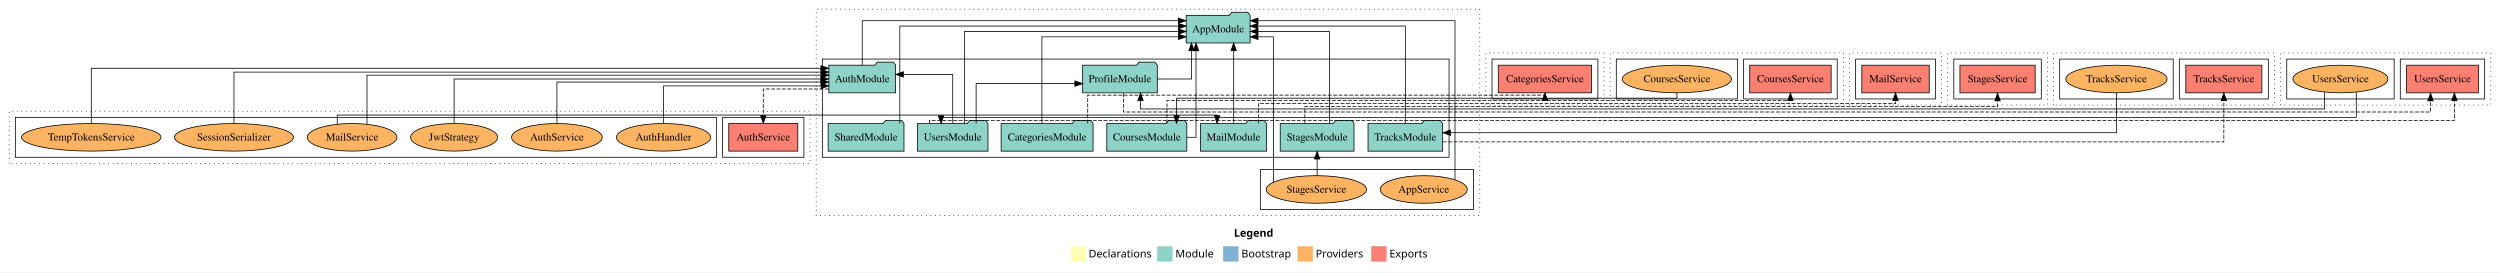
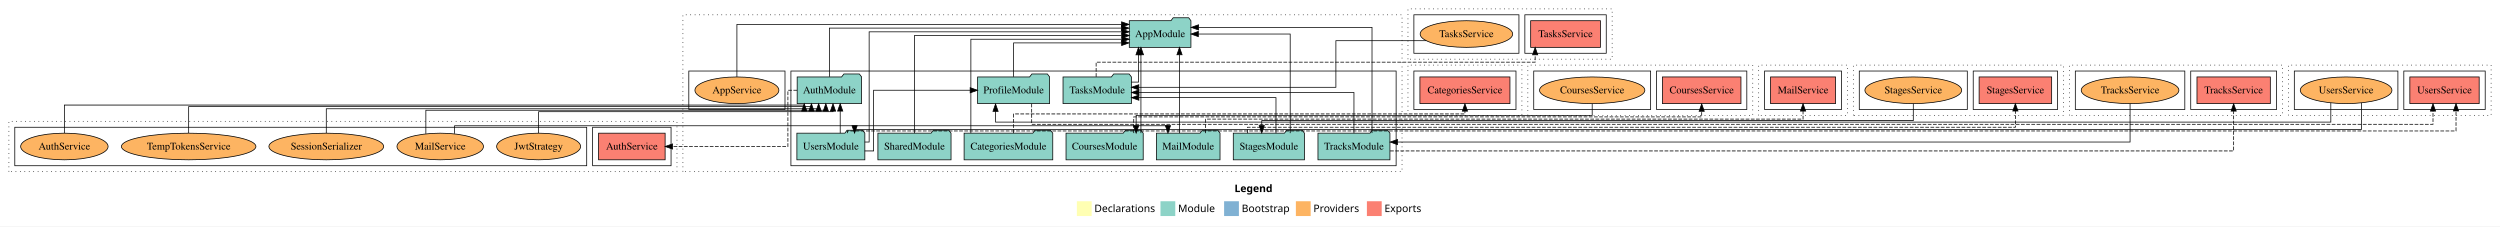
- <svg xmlns="http://www.w3.org/2000/svg" width="3259pt" height="355pt" viewBox="0.00 0.00 3259.00 355.00">
-   <g id="graph0" class="graph" transform="scale(1 1) rotate(0) translate(4 351)">
-     <polygon fill="#ffffff" stroke="transparent" points="-4,4 -4,-351 3255,-351 3255,4 -4,4" />
-     <text text-anchor="start" x="1604.509" y="-42.4" font-family="sans-serif" font-weight="bold" font-size="14.00" fill="#000000">Legend</text>
-     <polygon fill="#ffffb3" stroke="transparent" points="1391.5,-10 1391.5,-30 1411.5,-30 1411.5,-10 1391.5,-10" />
-     <text text-anchor="start" x="1415.129" y="-15.4" font-family="sans-serif" font-size="14.00" fill="#000000">  Declarations</text>
-     <polygon fill="#8dd3c7" stroke="transparent" points="1504.5,-10 1504.5,-30 1524.5,-30 1524.5,-10 1504.5,-10" />
-     <text text-anchor="start" x="1528.225" y="-15.4" font-family="sans-serif" font-size="14.00" fill="#000000">  Module</text>
-     <polygon fill="#80b1d3" stroke="transparent" points="1590.5,-10 1590.5,-30 1610.5,-30 1610.5,-10 1590.5,-10" />
-     <text text-anchor="start" x="1614.281" y="-15.4" font-family="sans-serif" font-size="14.00" fill="#000000">  Bootstrap</text>
-     <polygon fill="#fdb462" stroke="transparent" points="1687.5,-10 1687.5,-30 1707.5,-30 1707.5,-10 1687.5,-10" />
-     <text text-anchor="start" x="1711.173" y="-15.4" font-family="sans-serif" font-size="14.00" fill="#000000">  Providers</text>
-     <polygon fill="#fb8072" stroke="transparent" points="1783.5,-10 1783.5,-30 1803.5,-30 1803.5,-10 1783.5,-10" />
-     <text text-anchor="start" x="1807.226" y="-15.4" font-family="sans-serif" font-size="14.00" fill="#000000">  Exports</text>
+ <svg xmlns="http://www.w3.org/2000/svg" width="3379pt" height="306pt" viewBox="0.00 0.00 3379.00 306.00">
+   <g id="graph0" class="graph" transform="scale(1 1) rotate(0) translate(4 302)">
+     <polygon fill="#ffffff" stroke="transparent" points="-4,4 -4,-302 3375,-302 3375,4 -4,4" />
+     <text text-anchor="start" x="1664.509" y="-42.4" font-family="sans-serif" font-weight="bold" font-size="14.00" fill="#000000">Legend</text>
+     <polygon fill="#ffffb3" stroke="transparent" points="1451.5,-10 1451.5,-30 1471.5,-30 1471.5,-10 1451.5,-10" />
+     <text text-anchor="start" x="1475.129" y="-15.4" font-family="sans-serif" font-size="14.00" fill="#000000">  Declarations</text>
+     <polygon fill="#8dd3c7" stroke="transparent" points="1564.5,-10 1564.5,-30 1584.5,-30 1584.5,-10 1564.5,-10" />
+     <text text-anchor="start" x="1588.225" y="-15.4" font-family="sans-serif" font-size="14.00" fill="#000000">  Module</text>
+     <polygon fill="#80b1d3" stroke="transparent" points="1650.5,-10 1650.5,-30 1670.5,-30 1670.5,-10 1650.5,-10" />
+     <text text-anchor="start" x="1674.281" y="-15.4" font-family="sans-serif" font-size="14.00" fill="#000000">  Bootstrap</text>
+     <polygon fill="#fdb462" stroke="transparent" points="1747.5,-10 1747.5,-30 1767.5,-30 1767.5,-10 1747.5,-10" />
+     <text text-anchor="start" x="1771.173" y="-15.4" font-family="sans-serif" font-size="14.00" fill="#000000">  Providers</text>
+     <polygon fill="#fb8072" stroke="transparent" points="1843.5,-10 1843.5,-30 1863.5,-30 1863.5,-10 1843.5,-10" />
+     <text text-anchor="start" x="1867.226" y="-15.4" font-family="sans-serif" font-size="14.00" fill="#000000">  Exports</text>
    <g id="clust1" class="cluster">
-       <polygon fill="none" stroke="#000000" stroke-dasharray="1,5" points="1060,-70 1060,-339 1925,-339 1925,-70 1060,-70" />
+       <polygon fill="none" stroke="#000000" stroke-dasharray="1,5" points="919,-70 919,-282 1891,-282 1891,-70 919,-70" />
    </g>
    <g id="clust3" class="cluster">
-       <polygon fill="none" stroke="#000000" points="1068,-146 1068,-274 1885,-274 1885,-146 1068,-146" />
+       <polygon fill="none" stroke="#000000" points="1065,-78 1065,-206 1883,-206 1883,-78 1065,-78" />
    </g>
    <g id="clust6" class="cluster">
-       <polygon fill="none" stroke="#000000" points="1639,-78 1639,-130 1917,-130 1917,-78 1639,-78" />
+       <polygon fill="none" stroke="#000000" points="927,-154 927,-206 1057,-206 1057,-154 927,-154" />
    </g>
    <g id="clust7" class="cluster">
-       <polygon fill="none" stroke="#000000" stroke-dasharray="1,5" points="8,-138 8,-206 1052,-206 1052,-138 8,-138" />
+       <polygon fill="none" stroke="#000000" stroke-dasharray="1,5" points="8,-70 8,-138 911,-138 911,-70 8,-70" />
    </g>
    <g id="clust10" class="cluster">
-       <polygon fill="none" stroke="#000000" points="938,-146 938,-198 1044,-198 1044,-146 938,-146" />
+       <polygon fill="none" stroke="#000000" points="797,-78 797,-130 903,-130 903,-78 797,-78" />
    </g>
    <g id="clust12" class="cluster">
-       <polygon fill="none" stroke="#000000" points="16,-146 16,-198 930,-198 930,-146 16,-146" />
+       <polygon fill="none" stroke="#000000" points="16,-78 16,-130 789,-130 789,-78 16,-78" />
    </g>
    <g id="clust13" class="cluster">
-       <polygon fill="none" stroke="#000000" stroke-dasharray="1,5" points="1933,-214 1933,-282 2087,-282 2087,-214 1933,-214" />
+       <polygon fill="none" stroke="#000000" stroke-dasharray="1,5" points="1899,-146 1899,-214 2053,-214 2053,-146 1899,-146" />
    </g>
    <g id="clust16" class="cluster">
-       <polygon fill="none" stroke="#000000" points="1941,-222 1941,-274 2079,-274 2079,-222 1941,-222" />
+       <polygon fill="none" stroke="#000000" points="1907,-154 1907,-206 2045,-206 2045,-154 1907,-154" />
    </g>
    <g id="clust19" class="cluster">
-       <polygon fill="none" stroke="#000000" stroke-dasharray="1,5" points="2095,-214 2095,-282 2399,-282 2399,-214 2095,-214" />
+       <polygon fill="none" stroke="#000000" stroke-dasharray="1,5" points="2061,-146 2061,-214 2365,-214 2365,-146 2061,-146" />
    </g>
    <g id="clust22" class="cluster">
-       <polygon fill="none" stroke="#000000" points="2269,-222 2269,-274 2391,-274 2391,-222 2269,-222" />
+       <polygon fill="none" stroke="#000000" points="2235,-154 2235,-206 2357,-206 2357,-154 2235,-154" />
    </g>
    <g id="clust24" class="cluster">
-       <polygon fill="none" stroke="#000000" points="2103,-222 2103,-274 2261,-274 2261,-222 2103,-222" />
+       <polygon fill="none" stroke="#000000" points="2069,-154 2069,-206 2227,-206 2227,-154 2069,-154" />
    </g>
    <g id="clust31" class="cluster">
-       <polygon fill="none" stroke="#000000" stroke-dasharray="1,5" points="2407,-214 2407,-282 2527,-282 2527,-214 2407,-214" />
+       <polygon fill="none" stroke="#000000" stroke-dasharray="1,5" points="2373,-146 2373,-214 2493,-214 2493,-146 2373,-146" />
    </g>
    <g id="clust34" class="cluster">
-       <polygon fill="none" stroke="#000000" points="2415,-222 2415,-274 2519,-274 2519,-222 2415,-222" />
+       <polygon fill="none" stroke="#000000" points="2381,-154 2381,-206 2485,-206 2485,-154 2381,-154" />
    </g>
    <g id="clust37" class="cluster">
-       <polygon fill="none" stroke="#000000" stroke-dasharray="1,5" points="2969,-214 2969,-282 3243,-282 3243,-214 2969,-214" />
+       <polygon fill="none" stroke="#000000" stroke-dasharray="1,5" points="3089,-146 3089,-214 3363,-214 3363,-146 3089,-146" />
    </g>
    <g id="clust40" class="cluster">
-       <polygon fill="none" stroke="#000000" points="3125,-222 3125,-274 3235,-274 3235,-222 3125,-222" />
+       <polygon fill="none" stroke="#000000" points="3245,-154 3245,-206 3355,-206 3355,-154 3245,-154" />
    </g>
    <g id="clust42" class="cluster">
-       <polygon fill="none" stroke="#000000" points="2977,-222 2977,-274 3117,-274 3117,-222 2977,-222" />
+       <polygon fill="none" stroke="#000000" points="3097,-154 3097,-206 3237,-206 3237,-154 3097,-154" />
    </g>
    <g id="clust49" class="cluster">
-       <polygon fill="none" stroke="#000000" stroke-dasharray="1,5" points="2535,-214 2535,-282 2665,-282 2665,-214 2535,-214" />
+       <polygon fill="none" stroke="#000000" stroke-dasharray="1,5" points="2501,-146 2501,-214 2785,-214 2785,-146 2501,-146" />
    </g>
    <g id="clust52" class="cluster">
-       <polygon fill="none" stroke="#000000" points="2543,-222 2543,-274 2657,-274 2657,-222 2543,-222" />
+       <polygon fill="none" stroke="#000000" points="2663,-154 2663,-206 2777,-206 2777,-154 2663,-154" />
+     </g>
+     <g id="clust54" class="cluster">
+       <polygon fill="none" stroke="#000000" points="2509,-154 2509,-206 2655,-206 2655,-154 2509,-154" />
    </g>
    <g id="clust55" class="cluster">
-       <polygon fill="none" stroke="#000000" stroke-dasharray="1,5" points="2673,-214 2673,-282 2961,-282 2961,-214 2673,-214" />
+       <polygon fill="none" stroke="#000000" stroke-dasharray="1,5" points="1899,-222 1899,-290 2175,-290 2175,-222 1899,-222" />
    </g>
    <g id="clust58" class="cluster">
-       <polygon fill="none" stroke="#000000" points="2837,-222 2837,-274 2953,-274 2953,-222 2837,-222" />
+       <polygon fill="none" stroke="#000000" points="2057,-230 2057,-282 2167,-282 2167,-230 2057,-230" />
    </g>
    <g id="clust60" class="cluster">
-       <polygon fill="none" stroke="#000000" points="2681,-222 2681,-274 2829,-274 2829,-222 2681,-222" />
+       <polygon fill="none" stroke="#000000" points="1907,-230 1907,-282 2049,-282 2049,-230 1907,-230" />
+     </g>
+     <g id="clust61" class="cluster">
+       <polygon fill="none" stroke="#000000" stroke-dasharray="1,5" points="2793,-146 2793,-214 3081,-214 3081,-146 2793,-146" />
+     </g>
+     <g id="clust64" class="cluster">
+       <polygon fill="none" stroke="#000000" points="2957,-154 2957,-206 3073,-206 3073,-154 2957,-154" />
+     </g>
+     <g id="clust66" class="cluster">
+       <polygon fill="none" stroke="#000000" points="2801,-154 2801,-206 2949,-206 2949,-154 2801,-154" />
    </g>
    <g id="node1" class="node">
-       <polygon fill="#8dd3c7" stroke="#000000" points="1163.548,-266 1160.548,-270 1139.548,-270 1136.548,-266 1076.452,-266 1076.452,-230 1163.548,-230 1163.548,-266" />
-       <text text-anchor="middle" x="1120" y="-243.8" font-family="Times,serif" font-size="14.00" fill="#000000">AuthModule</text>
+       <polygon fill="#8dd3c7" stroke="#000000" points="1160.548,-198 1157.548,-202 1136.548,-202 1133.548,-198 1073.452,-198 1073.452,-162 1160.548,-162 1160.548,-198" />
+       <text text-anchor="middle" x="1117" y="-175.8" font-family="Times,serif" font-size="14.00" fill="#000000">AuthModule</text>
+     </g>
+     <g id="node11" class="node">
+       <polygon fill="#8dd3c7" stroke="#000000" points="1605.657,-274 1602.657,-278 1581.657,-278 1578.657,-274 1522.343,-274 1522.343,-238 1605.657,-238 1605.657,-274" />
+       <text text-anchor="middle" x="1564" y="-251.8" font-family="Times,serif" font-size="14.00" fill="#000000">AppModule</text>
+     </g>
+     <g id="edge1" class="edge">
+       <path fill="none" stroke="#000000" d="M1117,-198.227C1117,-222.932 1117,-264 1117,-264 1117,-264 1511.947,-264 1511.947,-264" />
+       <polygon fill="#000000" stroke="#000000" points="1511.947,-267.5 1521.947,-264 1511.947,-260.5 1511.947,-267.5" />
+     </g>
+     <g id="node13" class="node">
+       <polygon fill="#fb8072" stroke="#000000" points="894.976,-122 805.024,-122 805.024,-86 894.976,-86 894.976,-122" />
+       <text text-anchor="middle" x="850" y="-99.8" font-family="Times,serif" font-size="14.00" fill="#000000">AuthService </text>
+     </g>
+     <g id="edge13" class="edge">
+       <path fill="none" stroke="#000000" stroke-dasharray="5,2" d="M1073.369,-180C1066.129,-180 1060.923,-180 1060.923,-180 1060.923,-180 1060.923,-104 1060.923,-104 1060.923,-104 904.99,-104 904.99,-104" />
+       <polygon fill="#000000" stroke="#000000" points="904.99,-100.5 894.99,-104 904.99,-107.5 904.99,-100.5" />
+     </g>
+     <g id="node2" class="node">
+       <polygon fill="#8dd3c7" stroke="#000000" points="1418.917,-122 1415.917,-126 1394.917,-126 1391.917,-122 1299.083,-122 1299.083,-86 1418.917,-86 1418.917,-122" />
+       <text text-anchor="middle" x="1359" y="-99.8" font-family="Times,serif" font-size="14.00" fill="#000000">CategoriesModule</text>
+     </g>
+     <g id="edge2" class="edge">
+       <path fill="none" stroke="#000000" d="M1308.234,-122.071C1308.234,-160.941 1308.234,-249 1308.234,-249 1308.234,-249 1512.338,-249 1512.338,-249" />
+       <polygon fill="#000000" stroke="#000000" points="1512.338,-252.5 1522.338,-249 1512.337,-245.5 1512.338,-252.5" />
+     </g>
+     <g id="node19" class="node">
+       <polygon fill="#fb8072" stroke="#000000" points="2036.845,-198 1915.155,-198 1915.155,-162 2036.845,-162 2036.845,-198" />
+       <text text-anchor="middle" x="1976" y="-175.8" font-family="Times,serif" font-size="14.00" fill="#000000">CategoriesService </text>
+     </g>
+     <g id="edge19" class="edge">
+       <path fill="none" stroke="#000000" stroke-dasharray="5,2" d="M1366,-122.15C1366,-134.271 1366,-148 1366,-148 1366,-148 1976,-148 1976,-148 1976,-148 1976,-151.757 1976,-151.757" />
+       <polygon fill="#000000" stroke="#000000" points="1972.5,-151.757 1976,-161.757 1979.5,-151.757 1972.5,-151.757" />
+     </g>
+     <g id="node3" class="node">
+       <polygon fill="#8dd3c7" stroke="#000000" points="1541.151,-122 1538.151,-126 1517.151,-126 1514.151,-122 1436.849,-122 1436.849,-86 1541.151,-86 1541.151,-122" />
+       <text text-anchor="middle" x="1489" y="-99.8" font-family="Times,serif" font-size="14.00" fill="#000000">CoursesModule</text>
+     </g>
+     <g id="edge3" class="edge">
+       <path fill="none" stroke="#000000" d="M1538.081,-122.033C1538.081,-122.033 1538.081,-227.99 1538.081,-227.99" />
+       <polygon fill="#000000" stroke="#000000" points="1534.581,-227.99 1538.081,-237.99 1541.581,-227.99 1534.581,-227.99" />
+     </g>
+     <g id="node20" class="node">
+       <polygon fill="#fb8072" stroke="#000000" points="2349.079,-198 2242.921,-198 2242.921,-162 2349.079,-162 2349.079,-198" />
+       <text text-anchor="middle" x="2296" y="-175.8" font-family="Times,serif" font-size="14.00" fill="#000000">CoursesService </text>
+     </g>
+     <g id="edge20" class="edge">
+       <path fill="none" stroke="#000000" stroke-dasharray="5,2" d="M1528.348,-122.127C1528.348,-132.711 1528.348,-144 1528.348,-144 1528.348,-144 2296,-144 2296,-144 2296,-144 2296,-151.578 2296,-151.578" />
+       <polygon fill="#000000" stroke="#000000" points="2292.5,-151.578 2296,-161.578 2299.5,-151.578 2292.5,-151.578" />
+     </g>
+     <g id="node4" class="node">
+       <polygon fill="#8dd3c7" stroke="#000000" points="1644.99,-122 1641.99,-126 1620.99,-126 1617.99,-122 1559.01,-122 1559.01,-86 1644.99,-86 1644.99,-122" />
+       <text text-anchor="middle" x="1602" y="-99.8" font-family="Times,serif" font-size="14.00" fill="#000000">MailModule</text>
+     </g>
+     <g id="edge4" class="edge">
+       <path fill="none" stroke="#000000" d="M1590.22,-122.033C1590.22,-122.033 1590.22,-227.99 1590.22,-227.99" />
+       <polygon fill="#000000" stroke="#000000" points="1586.72,-227.99 1590.22,-237.99 1593.72,-227.99 1586.72,-227.99" />
+     </g>
+     <g id="node22" class="node">
+       <polygon fill="#fb8072" stroke="#000000" points="2476.918,-198 2389.082,-198 2389.082,-162 2476.918,-162 2476.918,-198" />
+       <text text-anchor="middle" x="2433" y="-175.8" font-family="Times,serif" font-size="14.00" fill="#000000">MailService </text>
+     </g>
+     <g id="edge22" class="edge">
+       <path fill="none" stroke="#000000" stroke-dasharray="5,2" d="M1625.412,-122.066C1625.412,-131.459 1625.412,-141 1625.412,-141 1625.412,-141 2433,-141 2433,-141 2433,-141 2433,-151.87 2433,-151.87" />
+       <polygon fill="#000000" stroke="#000000" points="2429.5,-151.87 2433,-161.87 2436.5,-151.87 2429.5,-151.87" />
+     </g>
+     <g id="node5" class="node">
+       <polygon fill="#8dd3c7" stroke="#000000" points="1414.65,-198 1411.65,-202 1390.65,-202 1387.65,-198 1317.35,-198 1317.35,-162 1414.65,-162 1414.65,-198" />
+       <text text-anchor="middle" x="1366" y="-175.8" font-family="Times,serif" font-size="14.00" fill="#000000">ProfileModule</text>
+     </g>
+     <g id="edge5" class="edge">
+       <path fill="none" stroke="#000000" d="M1366,-198.169C1366,-217.09 1366,-244 1366,-244 1366,-244 1512.009,-244 1512.009,-244" />
+       <polygon fill="#000000" stroke="#000000" points="1512.009,-247.5 1522.009,-244 1512.009,-240.5 1512.009,-247.5" />
+     </g>
+     <g id="node23" class="node">
+       <polygon fill="#fb8072" stroke="#000000" points="3346.849,-198 3253.151,-198 3253.151,-162 3346.849,-162 3346.849,-198" />
+       <text text-anchor="middle" x="3300" y="-175.8" font-family="Times,serif" font-size="14.00" fill="#000000">UsersService </text>
+     </g>
+     <g id="edge25" class="edge">
+       <path fill="none" stroke="#000000" stroke-dasharray="5,2" d="M1390.412,-161.82C1390.412,-148.962 1390.412,-134 1390.412,-134 1390.412,-134 3284.442,-134 3284.442,-134 3284.442,-134 3284.442,-151.82 3284.442,-151.82" />
+       <polygon fill="#000000" stroke="#000000" points="3280.942,-151.82 3284.442,-161.82 3287.942,-151.82 3280.942,-151.82" />
+     </g>
+     <g id="node6" class="node">
+       <polygon fill="#8dd3c7" stroke="#000000" points="1281.423,-122 1278.423,-126 1257.423,-126 1254.423,-122 1182.577,-122 1182.577,-86 1281.423,-86 1281.423,-122" />
+       <text text-anchor="middle" x="1232" y="-99.8" font-family="Times,serif" font-size="14.00" fill="#000000">SharedModule</text>
+     </g>
+     <g id="edge6" class="edge">
+       <path fill="none" stroke="#000000" d="M1232,-122.094C1232,-161.989 1232,-254 1232,-254 1232,-254 1512.288,-254 1512.288,-254" />
+       <polygon fill="#000000" stroke="#000000" points="1512.288,-257.5 1522.288,-254 1512.288,-250.5 1512.288,-257.5" />
+     </g>
+     <g id="node7" class="node">
+       <polygon fill="#8dd3c7" stroke="#000000" points="1759.097,-122 1756.097,-126 1735.097,-126 1732.097,-122 1662.903,-122 1662.903,-86 1759.097,-86 1759.097,-122" />
+       <text text-anchor="middle" x="1711" y="-99.8" font-family="Times,serif" font-size="14.00" fill="#000000">StagesModule</text>
+     </g>
+     <g id="node8" class="node">
+       <polygon fill="#8dd3c7" stroke="#000000" points="1525.206,-198 1522.206,-202 1501.206,-202 1498.206,-198 1432.794,-198 1432.794,-162 1525.206,-162 1525.206,-198" />
+       <text text-anchor="middle" x="1479" y="-175.8" font-family="Times,serif" font-size="14.00" fill="#000000">TasksModule</text>
+     </g>
+     <g id="edge29" class="edge">
+       <path fill="none" stroke="#000000" d="M1720.61,-122.035C1720.61,-141.576 1720.61,-170 1720.61,-170 1720.61,-170 1535.299,-170 1535.299,-170" />
+       <polygon fill="#000000" stroke="#000000" points="1535.299,-166.5 1525.299,-170 1535.299,-173.5 1535.299,-166.5" />
+     </g>
+     <g id="edge7" class="edge">
+       <path fill="none" stroke="#000000" d="M1739.829,-122.033C1739.829,-162.297 1739.829,-256 1739.829,-256 1739.829,-256 1615.669,-256 1615.669,-256" />
+       <polygon fill="#000000" stroke="#000000" points="1615.669,-252.5 1605.669,-256 1615.669,-259.5 1615.669,-252.5" />
+     </g>
+     <g id="node25" class="node">
+       <polygon fill="#fb8072" stroke="#000000" points="2769.025,-198 2670.975,-198 2670.975,-162 2769.025,-162 2769.025,-198" />
+       <text text-anchor="middle" x="2720" y="-175.8" font-family="Times,serif" font-size="14.00" fill="#000000">StagesService </text>
+     </g>
+     <g id="edge27" class="edge">
+       <path fill="none" stroke="#000000" stroke-dasharray="5,2" d="M1682.171,-122.058C1682.171,-126.495 1682.171,-130 1682.171,-130 1682.171,-130 2720,-130 2720,-130 2720,-130 2720,-151.949 2720,-151.949" />
+       <polygon fill="#000000" stroke="#000000" points="2716.5,-151.949 2720,-161.949 2723.5,-151.949 2716.5,-151.949" />
+     </g>
+     <g id="edge8" class="edge">
+       <path fill="none" stroke="#000000" d="M1525.111,-191C1530.897,-191 1534.836,-191 1534.836,-191 1534.836,-191 1534.836,-227.894 1534.836,-227.894" />
+       <polygon fill="#000000" stroke="#000000" points="1531.337,-227.894 1534.836,-237.894 1538.337,-227.894 1531.337,-227.894" />
+     </g>
+     <g id="node27" class="node">
+       <polygon fill="#fb8072" stroke="#000000" points="2159.134,-274 2064.866,-274 2064.866,-238 2159.134,-238 2159.134,-274" />
+       <text text-anchor="middle" x="2112" y="-251.8" font-family="Times,serif" font-size="14.00" fill="#000000">TasksService </text>
+     </g>
+     <g id="edge31" class="edge">
+       <path fill="none" stroke="#000000" stroke-dasharray="5,2" d="M1477.534,-198.11C1477.534,-207.897 1477.534,-218 1477.534,-218 1477.534,-218 2070.916,-218 2070.916,-218 2070.916,-218 2070.916,-227.89 2070.916,-227.89" />
+       <polygon fill="#000000" stroke="#000000" points="2067.416,-227.89 2070.916,-237.89 2074.416,-227.89 2067.416,-227.89" />
+     </g>
+     <g id="node9" class="node">
+       <polygon fill="#8dd3c7" stroke="#000000" points="1874.638,-122 1871.638,-126 1850.638,-126 1847.638,-122 1777.362,-122 1777.362,-86 1874.638,-86 1874.638,-122" />
+       <text text-anchor="middle" x="1826" y="-99.8" font-family="Times,serif" font-size="14.00" fill="#000000">TracksModule</text>
+     </g>
+     <g id="edge30" class="edge">
+       <path fill="none" stroke="#000000" d="M1826,-122.045C1826,-143.662 1826,-177 1826,-177 1826,-177 1535.438,-177 1535.438,-177" />
+       <polygon fill="#000000" stroke="#000000" points="1535.438,-173.5 1525.438,-177 1535.438,-180.5 1535.438,-173.5" />
+     </g>
+     <g id="edge9" class="edge">
+       <path fill="none" stroke="#000000" d="M1850.409,-122.156C1850.409,-164.261 1850.409,-265 1850.409,-265 1850.409,-265 1615.953,-265 1615.953,-265" />
+       <polygon fill="#000000" stroke="#000000" points="1615.953,-261.5 1605.953,-265 1615.953,-268.5 1615.953,-261.5" />
+     </g>
+     <g id="node29" class="node">
+       <polygon fill="#fb8072" stroke="#000000" points="3064.566,-198 2965.434,-198 2965.434,-162 3064.566,-162 3064.566,-198" />
+       <text text-anchor="middle" x="3015" y="-175.8" font-family="Times,serif" font-size="14.00" fill="#000000">TracksService </text>
+     </g>
+     <g id="edge33" class="edge">
+       <path fill="none" stroke="#000000" stroke-dasharray="5,2" d="M1874.827,-98C2098.566,-98 3015,-98 3015,-98 3015,-98 3015,-151.802 3015,-151.802" />
+       <polygon fill="#000000" stroke="#000000" points="3011.5,-151.802 3015,-161.802 3018.5,-151.802 3011.5,-151.802" />
    </g>
    <g id="node10" class="node">
-       <polygon fill="#8dd3c7" stroke="#000000" points="1625.657,-331 1622.657,-335 1601.657,-335 1598.657,-331 1542.343,-331 1542.343,-295 1625.657,-295 1625.657,-331" />
-       <text text-anchor="middle" x="1584" y="-308.8" font-family="Times,serif" font-size="14.00" fill="#000000">AppModule</text>
-     </g>
-     <g id="edge1" class="edge">
-       <path fill="none" stroke="#000000" d="M1120,-266.011C1120,-288.485 1120,-324 1120,-324 1120,-324 1532.005,-324 1532.005,-324" />
-       <polygon fill="#000000" stroke="#000000" points="1532.005,-327.5 1542.005,-324 1532.005,-320.5 1532.005,-327.5" />
-     </g>
-     <g id="node13" class="node">
-       <polygon fill="#fb8072" stroke="#000000" points="1035.976,-190 946.024,-190 946.024,-154 1035.976,-154 1035.976,-190" />
-       <text text-anchor="middle" x="991" y="-167.8" font-family="Times,serif" font-size="14.00" fill="#000000">AuthService </text>
-     </g>
-     <g id="edge13" class="edge">
-       <path fill="none" stroke="#000000" stroke-dasharray="5,2" d="M1076.326,-235C1038.903,-235 991,-235 991,-235 991,-235 991,-200.222 991,-200.222" />
-       <polygon fill="#000000" stroke="#000000" points="994.5,-200.222 991,-190.222 987.5,-200.222 994.5,-200.222" />
-     </g>
-     <g id="node2" class="node">
-       <polygon fill="#8dd3c7" stroke="#000000" points="1420.917,-190 1417.917,-194 1396.917,-194 1393.917,-190 1301.083,-190 1301.083,-154 1420.917,-154 1420.917,-190" />
-       <text text-anchor="middle" x="1361" y="-167.8" font-family="Times,serif" font-size="14.00" fill="#000000">CategoriesModule</text>
-     </g>
-     <g id="edge2" class="edge">
-       <path fill="none" stroke="#000000" d="M1354.234,-190.215C1354.234,-226.21 1354.234,-303 1354.234,-303 1354.234,-303 1532.124,-303 1532.124,-303" />
-       <polygon fill="#000000" stroke="#000000" points="1532.124,-306.5 1542.124,-303 1532.124,-299.5 1532.124,-306.5" />
-     </g>
-     <g id="node20" class="node">
-       <polygon fill="#fb8072" stroke="#000000" points="2070.845,-266 1949.155,-266 1949.155,-230 2070.845,-230 2070.845,-266" />
-       <text text-anchor="middle" x="2010" y="-243.8" font-family="Times,serif" font-size="14.00" fill="#000000">CategoriesService </text>
-     </g>
-     <g id="edge20" class="edge">
-       <path fill="none" stroke="#000000" stroke-dasharray="5,2" d="M1413.942,-190.009C1413.942,-206.049 1413.942,-227 1413.942,-227 1413.942,-227 2010,-227 2010,-227 2010,-227 2010,-227.292 2010,-227.292" />
-       <polygon fill="#000000" stroke="#000000" points="2006.5,-219.92 2010,-229.92 2013.5,-219.92 2006.5,-219.92" />
-     </g>
-     <g id="node3" class="node">
-       <polygon fill="#8dd3c7" stroke="#000000" points="1543.151,-190 1540.151,-194 1519.151,-194 1516.151,-190 1438.849,-190 1438.849,-154 1543.151,-154 1543.151,-190" />
-       <text text-anchor="middle" x="1491" y="-167.8" font-family="Times,serif" font-size="14.00" fill="#000000">CoursesModule</text>
-     </g>
-     <g id="edge3" class="edge">
-       <path fill="none" stroke="#000000" d="M1543.353,-172C1550.318,-172 1555.112,-172 1555.112,-172 1555.112,-172 1555.112,-284.855 1555.112,-284.855" />
-       <polygon fill="#000000" stroke="#000000" points="1551.612,-284.855 1555.112,-294.855 1558.612,-284.855 1551.612,-284.855" />
+       <polygon fill="#8dd3c7" stroke="#000000" points="1164.922,-122 1161.922,-126 1140.922,-126 1137.922,-122 1073.078,-122 1073.078,-86 1164.922,-86 1164.922,-122" />
+       <text text-anchor="middle" x="1119" y="-99.8" font-family="Times,serif" font-size="14.00" fill="#000000">UsersModule</text>
+     </g>
+     <g id="edge12" class="edge">
+       <path fill="none" stroke="#000000" d="M1131.612,-122.011C1131.612,-122.011 1131.612,-151.855 1131.612,-151.855" />
+       <polygon fill="#000000" stroke="#000000" points="1128.112,-151.855 1131.612,-161.855 1135.112,-151.855 1128.112,-151.855" />
+     </g>
+     <g id="edge24" class="edge">
+       <path fill="none" stroke="#000000" d="M1164.794,-98C1171.805,-98 1176.763,-98 1176.763,-98 1176.763,-98 1176.763,-180 1176.763,-180 1176.763,-180 1307.267,-180 1307.267,-180" />
+       <polygon fill="#000000" stroke="#000000" points="1307.267,-183.5 1317.267,-180 1307.267,-176.5 1307.267,-183.5" />
+     </g>
+     <g id="edge10" class="edge">
+       <path fill="none" stroke="#000000" d="M1164.802,-110C1168.435,-110 1170.737,-110 1170.737,-110 1170.737,-110 1170.737,-259 1170.737,-259 1170.737,-259 1512.286,-259 1512.286,-259" />
+       <polygon fill="#000000" stroke="#000000" points="1512.286,-262.5 1522.286,-259 1512.286,-255.5 1512.286,-262.5" />
+     </g>
+     <g id="edge35" class="edge">
+       <path fill="none" stroke="#000000" stroke-dasharray="5,2" d="M1141.333,-122.08C1141.333,-123.846 1141.333,-125 1141.333,-125 1141.333,-125 3315.558,-125 3315.558,-125 3315.558,-125 3315.558,-151.991 3315.558,-151.991" />
+       <polygon fill="#000000" stroke="#000000" points="3312.058,-151.991 3315.558,-161.991 3319.058,-151.991 3312.058,-151.991" />
+     </g>
+     <g id="node12" class="node">
+       <ellipse fill="#fdb462" stroke="#000000" cx="992" cy="-180" rx="56.741" ry="18" />
+       <text text-anchor="middle" x="992" y="-175.8" font-family="Times,serif" font-size="14.00" fill="#000000">AppService</text>
+     </g>
+     <g id="edge11" class="edge">
+       <path fill="none" stroke="#000000" d="M992,-198.011C992,-224.017 992,-269 992,-269 992,-269 1511.939,-269 1511.939,-269" />
+       <polygon fill="#000000" stroke="#000000" points="1511.939,-272.5 1521.939,-269 1511.939,-265.5 1511.939,-272.5" />
+     </g>
+     <g id="node14" class="node">
+       <ellipse fill="#fdb462" stroke="#000000" cx="83" cy="-104" rx="59.108" ry="18" />
+       <text text-anchor="middle" x="83" y="-99.8" font-family="Times,serif" font-size="14.00" fill="#000000">AuthService</text>
+     </g>
+     <g id="edge14" class="edge">
+       <path fill="none" stroke="#000000" d="M83,-122.027C83,-138.398 83,-160 83,-160 83,-160 1083.01,-160 1083.01,-160 1083.01,-160 1083.01,-160.185 1083.01,-160.185" />
+       <polygon fill="#000000" stroke="#000000" points="1079.511,-151.845 1083.01,-161.846 1086.511,-151.846 1079.511,-151.845" />
+     </g>
+     <g id="node15" class="node">
+       <ellipse fill="#fdb462" stroke="#000000" cx="724" cy="-104" rx="56.756" ry="18" />
+       <text text-anchor="middle" x="724" y="-99.8" font-family="Times,serif" font-size="14.00" fill="#000000">JwtStrategy</text>
+     </g>
+     <g id="edge15" class="edge">
+       <path fill="none" stroke="#000000" d="M724,-122.037C724,-135.291 724,-151 724,-151 724,-151 1121.892,-151 1121.892,-151 1121.892,-151 1121.892,-152.08 1121.892,-152.08" />
+       <polygon fill="#000000" stroke="#000000" points="1118.392,-151.798 1121.892,-161.798 1125.392,-151.799 1118.392,-151.798" />
+     </g>
+     <g id="node16" class="node">
+       <ellipse fill="#fdb462" stroke="#000000" cx="591" cy="-104" rx="58.461" ry="18" />
+       <text text-anchor="middle" x="591" y="-99.8" font-family="Times,serif" font-size="14.00" fill="#000000">MailService</text>
+     </g>
+     <g id="edge16" class="edge">
+       <path fill="none" stroke="#000000" d="M571.59,-121.138C571.59,-135.268 571.59,-153 571.59,-153 571.59,-153 1112.171,-153 1112.171,-153 1112.171,-153 1112.171,-153.884 1112.171,-153.884" />
+       <polygon fill="#000000" stroke="#000000" points="1108.671,-151.841 1112.171,-161.841 1115.671,-151.841 1108.671,-151.841" />
+     </g>
+     <g id="edge23" class="edge">
+       <path fill="none" stroke="#000000" d="M610.41,-121.254C610.41,-127.017 610.41,-132 610.41,-132 610.41,-132 1574.613,-132 1574.613,-132 1574.613,-132 1574.613,-131.021 1574.613,-131.021" />
+       <polygon fill="#000000" stroke="#000000" points="1578.113,-132.207 1574.613,-122.207 1571.113,-132.207 1578.113,-132.207" />
+     </g>
+     <g id="node17" class="node">
+       <ellipse fill="#fdb462" stroke="#000000" cx="437" cy="-104" rx="77.578" ry="18" />
+       <text text-anchor="middle" x="437" y="-99.8" font-family="Times,serif" font-size="14.00" fill="#000000">SessionSerializer</text>
+     </g>
+     <g id="edge17" class="edge">
+       <path fill="none" stroke="#000000" d="M437,-122.124C437,-136.783 437,-155 437,-155 437,-155 1102.451,-155 1102.451,-155 1102.451,-155 1102.451,-155.683 1102.451,-155.683" />
+       <polygon fill="#000000" stroke="#000000" points="1098.951,-151.831 1102.451,-161.831 1105.951,-151.831 1098.951,-151.831" />
+     </g>
+     <g id="node18" class="node">
+       <ellipse fill="#fdb462" stroke="#000000" cx="251" cy="-104" rx="90.892" ry="18" />
+       <text text-anchor="middle" x="251" y="-99.8" font-family="Times,serif" font-size="14.00" fill="#000000">TempTokensService</text>
+     </g>
+     <g id="edge18" class="edge">
+       <path fill="none" stroke="#000000" d="M251,-122.282C251,-137.948 251,-158 251,-158 251,-158 1092.73,-158 1092.73,-158 1092.73,-158 1092.73,-158.383 1092.73,-158.383" />
+       <polygon fill="#000000" stroke="#000000" points="1089.231,-151.832 1092.73,-161.832 1096.231,-151.832 1089.231,-151.832" />
    </g>
    <g id="node21" class="node">
-       <polygon fill="#fb8072" stroke="#000000" points="2383.079,-266 2276.921,-266 2276.921,-230 2383.079,-230 2383.079,-266" />
-       <text text-anchor="middle" x="2330" y="-243.8" font-family="Times,serif" font-size="14.00" fill="#000000">CoursesService </text>
+       <ellipse fill="#fdb462" stroke="#000000" cx="2148" cy="-180" rx="71.204" ry="18" />
+       <text text-anchor="middle" x="2148" y="-175.8" font-family="Times,serif" font-size="14.00" fill="#000000">CoursesService</text>
    </g>
    <g id="edge21" class="edge">
-       <path fill="none" stroke="#000000" stroke-dasharray="5,2" d="M1517.274,-190.147C1517.274,-203.739 1517.274,-220 1517.274,-220 1517.274,-220 2330,-220 2330,-220 2330,-220 2330,-220.979 2330,-220.979" />
-       <polygon fill="#000000" stroke="#000000" points="2326.5,-219.793 2330,-229.793 2333.5,-219.793 2326.5,-219.793" />
-     </g>
-     <g id="node4" class="node">
-       <polygon fill="#8dd3c7" stroke="#000000" points="1646.99,-190 1643.99,-194 1622.99,-194 1619.99,-190 1561.01,-190 1561.01,-154 1646.99,-154 1646.99,-190" />
-       <text text-anchor="middle" x="1604" y="-167.8" font-family="Times,serif" font-size="14.00" fill="#000000">MailModule</text>
-     </g>
-     <g id="edge4" class="edge">
-       <path fill="none" stroke="#000000" d="M1604.22,-190.145C1604.22,-190.145 1604.22,-284.925 1604.22,-284.925" />
-       <polygon fill="#000000" stroke="#000000" points="1600.72,-284.925 1604.22,-294.925 1607.72,-284.925 1600.72,-284.925" />
-     </g>
-     <g id="node23" class="node">
-       <polygon fill="#fb8072" stroke="#000000" points="2510.918,-266 2423.082,-266 2423.082,-230 2510.918,-230 2510.918,-266" />
-       <text text-anchor="middle" x="2467" y="-243.8" font-family="Times,serif" font-size="14.00" fill="#000000">MailService </text>
-     </g>
-     <g id="edge23" class="edge">
-       <path fill="none" stroke="#000000" stroke-dasharray="5,2" d="M1636.412,-190.15C1636.412,-202.271 1636.412,-216 1636.412,-216 1636.412,-216 2467,-216 2467,-216 2467,-216 2467,-219.757 2467,-219.757" />
-       <polygon fill="#000000" stroke="#000000" points="2463.5,-219.757 2467,-229.757 2470.5,-219.757 2463.5,-219.757" />
-     </g>
-     <g id="node5" class="node">
-       <polygon fill="#8dd3c7" stroke="#000000" points="1504.65,-266 1501.65,-270 1480.65,-270 1477.65,-266 1407.35,-266 1407.35,-230 1504.65,-230 1504.65,-266" />
-       <text text-anchor="middle" x="1456" y="-243.8" font-family="Times,serif" font-size="14.00" fill="#000000">ProfileModule</text>
-     </g>
-     <g id="edge5" class="edge">
-       <path fill="none" stroke="#000000" d="M1504.793,-248C1527.348,-248 1549.219,-248 1549.219,-248 1549.219,-248 1549.219,-284.894 1549.219,-284.894" />
-       <polygon fill="#000000" stroke="#000000" points="1545.719,-284.894 1549.219,-294.894 1552.719,-284.894 1545.719,-284.894" />
+       <path fill="none" stroke="#000000" d="M2148,-161.806C2148,-153.722 2148,-146 2148,-146 2148,-146 1531.592,-146 1531.592,-146 1531.592,-146 1531.592,-132.055 1531.592,-132.055" />
+       <polygon fill="#000000" stroke="#000000" points="1535.092,-132.055 1531.592,-122.055 1528.092,-132.056 1535.092,-132.055" />
    </g>
    <g id="node24" class="node">
-       <polygon fill="#fb8072" stroke="#000000" points="3226.849,-266 3133.151,-266 3133.151,-230 3226.849,-230 3226.849,-266" />
-       <text text-anchor="middle" x="3180" y="-243.8" font-family="Times,serif" font-size="14.00" fill="#000000">UsersService </text>
+       <ellipse fill="#fdb462" stroke="#000000" cx="3167" cy="-180" rx="61.952" ry="18" />
+       <text text-anchor="middle" x="3167" y="-175.8" font-family="Times,serif" font-size="14.00" fill="#000000">UsersService</text>
    </g>
    <g id="edge26" class="edge">
-       <path fill="none" stroke="#000000" stroke-dasharray="5,2" d="M1460.725,-229.515C1460.725,-217.86 1460.725,-205 1460.725,-205 1460.725,-205 3164.442,-205 3164.442,-205 3164.442,-205 3164.442,-219.515 3164.442,-219.515" />
-       <polygon fill="#000000" stroke="#000000" points="3160.942,-219.514 3164.442,-229.515 3167.942,-219.515 3160.942,-219.514" />
-     </g>
-     <g id="node6" class="node">
-       <polygon fill="#8dd3c7" stroke="#000000" points="1174.423,-190 1171.423,-194 1150.423,-194 1147.423,-190 1075.577,-190 1075.577,-154 1174.423,-154 1174.423,-190" />
-       <text text-anchor="middle" x="1125" y="-167.8" font-family="Times,serif" font-size="14.00" fill="#000000">SharedModule</text>
-     </g>
-     <g id="edge6" class="edge">
-       <path fill="none" stroke="#000000" d="M1168.992,-190.071C1168.992,-228.941 1168.992,-317 1168.992,-317 1168.992,-317 1532.307,-317 1532.307,-317" />
-       <polygon fill="#000000" stroke="#000000" points="1532.307,-320.5 1542.307,-317 1532.307,-313.5 1532.307,-320.5" />
-     </g>
-     <g id="node7" class="node">
-       <polygon fill="#8dd3c7" stroke="#000000" points="1761.097,-190 1758.097,-194 1737.097,-194 1734.097,-190 1664.903,-190 1664.903,-154 1761.097,-154 1761.097,-190" />
-       <text text-anchor="middle" x="1713" y="-167.8" font-family="Times,serif" font-size="14.00" fill="#000000">StagesModule</text>
-     </g>
-     <g id="edge7" class="edge">
-       <path fill="none" stroke="#000000" d="M1729.016,-190.041C1729.016,-227.448 1729.016,-310 1729.016,-310 1729.016,-310 1635.945,-310 1635.945,-310" />
-       <polygon fill="#000000" stroke="#000000" points="1635.945,-306.5 1625.945,-310 1635.945,-313.5 1635.945,-306.5" />
+       <path fill="none" stroke="#000000" d="M3146.341,-163.005C3146.341,-150.986 3146.341,-137 3146.341,-137 3146.341,-137 1341.588,-137 1341.588,-137 1341.588,-137 1341.588,-151.515 1341.588,-151.515" />
+       <polygon fill="#000000" stroke="#000000" points="1338.088,-151.514 1341.588,-161.515 1345.088,-151.515 1338.088,-151.514" />
+     </g>
+     <g id="edge36" class="edge">
+       <path fill="none" stroke="#000000" d="M3187.659,-162.939C3187.659,-147.445 3187.659,-127 3187.659,-127 3187.659,-127 1151.053,-127 1151.053,-127 1151.053,-127 1151.053,-126.512 1151.053,-126.512" />
+       <polygon fill="#000000" stroke="#000000" points="1154.553,-132.122 1151.053,-122.122 1147.553,-132.122 1154.553,-132.122" />
    </g>
    <g id="node26" class="node">
-       <polygon fill="#fb8072" stroke="#000000" points="2649.025,-266 2550.975,-266 2550.975,-230 2649.025,-230 2649.025,-266" />
-       <text text-anchor="middle" x="2600" y="-243.8" font-family="Times,serif" font-size="14.00" fill="#000000">StagesService </text>
+       <ellipse fill="#fdb462" stroke="#000000" cx="2582" cy="-180" rx="65.403" ry="18" />
+       <text text-anchor="middle" x="2582" y="-175.8" font-family="Times,serif" font-size="14.00" fill="#000000">StagesService</text>
    </g>
    <g id="edge28" class="edge">
-       <path fill="none" stroke="#000000" stroke-dasharray="5,2" d="M1696.984,-190.127C1696.984,-200.711 1696.984,-212 1696.984,-212 1696.984,-212 2600,-212 2600,-212 2600,-212 2600,-219.578 2600,-219.578" />
-       <polygon fill="#000000" stroke="#000000" points="2596.5,-219.578 2600,-229.578 2603.5,-219.578 2596.5,-219.578" />
-     </g>
-     <g id="node8" class="node">
-       <polygon fill="#8dd3c7" stroke="#000000" points="1876.638,-190 1873.638,-194 1852.638,-194 1849.638,-190 1779.362,-190 1779.362,-154 1876.638,-154 1876.638,-190" />
-       <text text-anchor="middle" x="1828" y="-167.8" font-family="Times,serif" font-size="14.00" fill="#000000">TracksModule</text>
-     </g>
-     <g id="edge8" class="edge">
-       <path fill="none" stroke="#000000" d="M1828,-190.071C1828,-228.941 1828,-317 1828,-317 1828,-317 1635.668,-317 1635.668,-317" />
-       <polygon fill="#000000" stroke="#000000" points="1635.668,-313.5 1625.668,-317 1635.668,-320.5 1635.668,-313.5" />
-     </g>
-     <g id="node27" class="node">
-       <polygon fill="#fb8072" stroke="#000000" points="2944.566,-266 2845.434,-266 2845.434,-230 2944.566,-230 2944.566,-266" />
-       <text text-anchor="middle" x="2895" y="-243.8" font-family="Times,serif" font-size="14.00" fill="#000000">TracksService </text>
-     </g>
-     <g id="edge30" class="edge">
-       <path fill="none" stroke="#000000" stroke-dasharray="5,2" d="M1876.971,-166C2086.263,-166 2895,-166 2895,-166 2895,-166 2895,-219.802 2895,-219.802" />
-       <polygon fill="#000000" stroke="#000000" points="2891.5,-219.802 2895,-229.802 2898.5,-219.802 2891.5,-219.802" />
-     </g>
-     <g id="node9" class="node">
-       <polygon fill="#8dd3c7" stroke="#000000" points="1283.922,-190 1280.922,-194 1259.922,-194 1256.922,-190 1192.078,-190 1192.078,-154 1283.922,-154 1283.922,-190" />
-       <text text-anchor="middle" x="1238" y="-167.8" font-family="Times,serif" font-size="14.00" fill="#000000">UsersModule</text>
-     </g>
-     <g id="edge12" class="edge">
-       <path fill="none" stroke="#000000" d="M1238,-190.198C1238,-214.356 1238,-254 1238,-254 1238,-254 1173.604,-254 1173.604,-254" />
-       <polygon fill="#000000" stroke="#000000" points="1173.604,-250.5 1163.604,-254 1173.604,-257.5 1173.604,-250.5" />
-     </g>
-     <g id="edge25" class="edge">
-       <path fill="none" stroke="#000000" d="M1268.474,-190.027C1268.474,-210.767 1268.474,-242 1268.474,-242 1268.474,-242 1397.219,-242 1397.219,-242" />
-       <polygon fill="#000000" stroke="#000000" points="1397.219,-245.5 1407.219,-242 1397.219,-238.5 1397.219,-245.5" />
-     </g>
-     <g id="edge9" class="edge">
-       <path fill="none" stroke="#000000" d="M1253.237,-190.041C1253.237,-227.448 1253.237,-310 1253.237,-310 1253.237,-310 1532.109,-310 1532.109,-310" />
-       <polygon fill="#000000" stroke="#000000" points="1532.109,-313.5 1542.109,-310 1532.109,-306.5 1532.109,-313.5" />
+       <path fill="none" stroke="#000000" d="M2582,-161.898C2582,-150.914 2582,-139 2582,-139 2582,-139 1701.39,-139 1701.39,-139 1701.39,-139 1701.39,-132.32 1701.39,-132.32" />
+       <polygon fill="#000000" stroke="#000000" points="1704.89,-132.32 1701.39,-122.32 1697.89,-132.32 1704.89,-132.32" />
+     </g>
+     <g id="node28" class="node">
+       <ellipse fill="#fdb462" stroke="#000000" cx="1978" cy="-256" rx="62.535" ry="18" />
+       <text text-anchor="middle" x="1978" y="-251.8" font-family="Times,serif" font-size="14.00" fill="#000000">TasksService</text>
    </g>
    <g id="edge32" class="edge">
-       <path fill="none" stroke="#000000" stroke-dasharray="5,2" d="M1207.526,-190.168C1207.526,-192.448 1207.526,-194 1207.526,-194 1207.526,-194 3195.558,-194 3195.558,-194 3195.558,-194 3195.558,-219.718 3195.558,-219.718" />
-       <polygon fill="#000000" stroke="#000000" points="3192.058,-219.718 3195.558,-229.718 3199.058,-219.718 3192.058,-219.718" />
-     </g>
-     <g id="node11" class="node">
-       <ellipse fill="#fdb462" stroke="#000000" cx="1852" cy="-104" rx="56.741" ry="18" />
-       <text text-anchor="middle" x="1852" y="-99.8" font-family="Times,serif" font-size="14.00" fill="#000000">AppService</text>
-     </g>
-     <g id="edge10" class="edge">
-       <path fill="none" stroke="#000000" d="M1892.719,-116.779C1892.719,-163.732 1892.719,-324 1892.719,-324 1892.719,-324 1635.957,-324 1635.957,-324" />
-       <polygon fill="#000000" stroke="#000000" points="1635.957,-320.5 1625.957,-324 1635.957,-327.5 1635.957,-320.5" />
-     </g>
-     <g id="node12" class="node">
-       <ellipse fill="#fdb462" stroke="#000000" cx="1712" cy="-104" rx="65.403" ry="18" />
-       <text text-anchor="middle" x="1712" y="-99.8" font-family="Times,serif" font-size="14.00" fill="#000000">StagesService</text>
-     </g>
-     <g id="edge29" class="edge">
-       <path fill="none" stroke="#000000" d="M1713,-122.223C1713,-122.223 1713,-143.727 1713,-143.727" />
-       <polygon fill="#000000" stroke="#000000" points="1709.5,-143.727 1713,-153.727 1716.5,-143.727 1709.5,-143.727" />
-     </g>
-     <g id="edge11" class="edge">
-       <path fill="none" stroke="#000000" d="M1655.973,-113.331C1655.973,-152.674 1655.973,-303 1655.973,-303 1655.973,-303 1635.867,-303 1635.867,-303" />
-       <polygon fill="#000000" stroke="#000000" points="1635.867,-299.5 1625.867,-303 1635.867,-306.5 1635.867,-299.5" />
-     </g>
-     <g id="node14" class="node">
-       <ellipse fill="#fdb462" stroke="#000000" cx="861" cy="-172" rx="61.397" ry="18" />
-       <text text-anchor="middle" x="861" y="-167.8" font-family="Times,serif" font-size="14.00" fill="#000000">AuthHandler</text>
-     </g>
-     <g id="edge14" class="edge">
-       <path fill="none" stroke="#000000" d="M861,-190.308C861,-210.145 861,-239 861,-239 861,-239 1066.357,-239 1066.357,-239" />
-       <polygon fill="#000000" stroke="#000000" points="1066.357,-242.5 1076.357,-239 1066.357,-235.5 1066.357,-242.5" />
-     </g>
-     <g id="node15" class="node">
-       <ellipse fill="#fdb462" stroke="#000000" cx="722" cy="-172" rx="59.108" ry="18" />
-       <text text-anchor="middle" x="722" y="-167.8" font-family="Times,serif" font-size="14.00" fill="#000000">AuthService</text>
-     </g>
-     <g id="edge15" class="edge">
-       <path fill="none" stroke="#000000" d="M722,-190.169C722,-211.498 722,-244 722,-244 722,-244 1066.268,-244 1066.268,-244" />
-       <polygon fill="#000000" stroke="#000000" points="1066.269,-247.5 1076.268,-244 1066.268,-240.5 1066.269,-247.5" />
-     </g>
-     <g id="node16" class="node">
-       <ellipse fill="#fdb462" stroke="#000000" cx="588" cy="-172" rx="56.756" ry="18" />
-       <text text-anchor="middle" x="588" y="-167.8" font-family="Times,serif" font-size="14.00" fill="#000000">JwtStrategy</text>
-     </g>
-     <g id="edge16" class="edge">
-       <path fill="none" stroke="#000000" d="M588,-190.011C588,-212.485 588,-248 588,-248 588,-248 1066.012,-248 1066.012,-248" />
-       <polygon fill="#000000" stroke="#000000" points="1066.012,-251.5 1076.012,-248 1066.012,-244.5 1066.012,-251.5" />
-     </g>
-     <g id="node17" class="node">
-       <ellipse fill="#fdb462" stroke="#000000" cx="455" cy="-172" rx="58.461" ry="18" />
-       <text text-anchor="middle" x="455" y="-167.8" font-family="Times,serif" font-size="14.00" fill="#000000">MailService</text>
-     </g>
-     <g id="edge17" class="edge">
-       <path fill="none" stroke="#000000" d="M474.41,-189.178C474.41,-212.955 474.41,-253 474.41,-253 474.41,-253 1066.386,-253 1066.386,-253" />
-       <polygon fill="#000000" stroke="#000000" points="1066.386,-256.5 1076.386,-253 1066.386,-249.5 1066.386,-256.5" />
-     </g>
-     <g id="edge24" class="edge">
-       <path fill="none" stroke="#000000" d="M435.59,-189.205C435.59,-195.449 435.59,-201 435.59,-201 435.59,-201 1582.613,-201 1582.613,-201 1582.613,-201 1582.613,-199.92 1582.613,-199.92" />
-       <polygon fill="#000000" stroke="#000000" points="1586.113,-200.201 1582.613,-190.202 1579.113,-200.202 1586.113,-200.201" />
-     </g>
-     <g id="node18" class="node">
-       <ellipse fill="#fdb462" stroke="#000000" cx="301" cy="-172" rx="77.578" ry="18" />
-       <text text-anchor="middle" x="301" y="-167.8" font-family="Times,serif" font-size="14.00" fill="#000000">SessionSerializer</text>
-     </g>
-     <g id="edge18" class="edge">
-       <path fill="none" stroke="#000000" d="M301,-190.026C301,-214.977 301,-257 301,-257 301,-257 1066.256,-257 1066.256,-257" />
-       <polygon fill="#000000" stroke="#000000" points="1066.257,-260.5 1076.256,-257 1066.256,-253.5 1066.257,-260.5" />
-     </g>
-     <g id="node19" class="node">
-       <ellipse fill="#fdb462" stroke="#000000" cx="115" cy="-172" rx="90.892" ry="18" />
-       <text text-anchor="middle" x="115" y="-167.8" font-family="Times,serif" font-size="14.00" fill="#000000">TempTokensService</text>
-     </g>
-     <g id="edge19" class="edge">
-       <path fill="none" stroke="#000000" d="M115,-190.213C115,-216.511 115,-262 115,-262 115,-262 1066.17,-262 1066.17,-262" />
-       <polygon fill="#000000" stroke="#000000" points="1066.17,-265.5 1076.17,-262 1066.17,-258.5 1066.17,-265.5" />
-     </g>
-     <g id="node22" class="node">
-       <ellipse fill="#fdb462" stroke="#000000" cx="2182" cy="-248" rx="71.204" ry="18" />
-       <text text-anchor="middle" x="2182" y="-243.8" font-family="Times,serif" font-size="14.00" fill="#000000">CoursesService</text>
-     </g>
-     <g id="edge22" class="edge">
-       <path fill="none" stroke="#000000" d="M2182,-229.831C2182,-225.954 2182,-223 2182,-223 2182,-223 1529.723,-223 1529.723,-223 1529.723,-223 1529.723,-200.124 1529.723,-200.124" />
-       <polygon fill="#000000" stroke="#000000" points="1533.223,-200.124 1529.723,-190.124 1526.223,-200.124 1533.223,-200.124" />
-     </g>
-     <g id="node25" class="node">
-       <ellipse fill="#fdb462" stroke="#000000" cx="3047" cy="-248" rx="61.952" ry="18" />
-       <text text-anchor="middle" x="3047" y="-243.8" font-family="Times,serif" font-size="14.00" fill="#000000">UsersService</text>
-     </g>
-     <g id="edge27" class="edge">
-       <path fill="none" stroke="#000000" d="M3026.341,-230.78C3026.341,-220.333 3026.341,-209 3026.341,-209 3026.341,-209 1482.775,-209 1482.775,-209 1482.775,-209 1482.775,-219.87 1482.775,-219.87" />
-       <polygon fill="#000000" stroke="#000000" points="1479.275,-219.87 1482.775,-229.87 1486.275,-219.87 1479.275,-219.87" />
-     </g>
-     <g id="edge33" class="edge">
-       <path fill="none" stroke="#000000" d="M3067.659,-230.793C3067.659,-216.33 3067.659,-198 3067.659,-198 3067.659,-198 1222.763,-198 1222.763,-198 1222.763,-198 1222.763,-197.206 1222.763,-197.206" />
-       <polygon fill="#000000" stroke="#000000" points="1226.263,-200.058 1222.763,-190.058 1219.263,-200.058 1226.263,-200.058" />
-     </g>
-     <g id="node28" class="node">
-       <ellipse fill="#fdb462" stroke="#000000" cx="2755" cy="-248" rx="66.028" ry="18" />
-       <text text-anchor="middle" x="2755" y="-243.8" font-family="Times,serif" font-size="14.00" fill="#000000">TracksService</text>
-     </g>
-     <g id="edge31" class="edge">
-       <path fill="none" stroke="#000000" d="M2755,-229.973C2755,-209.233 2755,-178 2755,-178 2755,-178 1886.859,-178 1886.859,-178" />
-       <polygon fill="#000000" stroke="#000000" points="1886.859,-174.5 1876.859,-178 1886.859,-181.5 1886.859,-174.5" />
+       <path fill="none" stroke="#000000" d="M1923.632,-247C1871.799,-247 1801.591,-247 1801.591,-247 1801.591,-247 1801.591,-184 1801.591,-184 1801.591,-184 1535.219,-184 1535.219,-184" />
+       <polygon fill="#000000" stroke="#000000" points="1535.219,-180.5 1525.219,-184 1535.219,-187.5 1535.219,-180.5" />
+     </g>
+     <g id="node30" class="node">
+       <ellipse fill="#fdb462" stroke="#000000" cx="2875" cy="-180" rx="66.028" ry="18" />
+       <text text-anchor="middle" x="2875" y="-175.8" font-family="Times,serif" font-size="14.00" fill="#000000">TracksService</text>
+     </g>
+     <g id="edge34" class="edge">
+       <path fill="none" stroke="#000000" d="M2875,-161.973C2875,-141.233 2875,-110 2875,-110 2875,-110 1884.84,-110 1884.84,-110" />
+       <polygon fill="#000000" stroke="#000000" points="1884.84,-106.5 1874.84,-110 1884.839,-113.5 1884.84,-106.5" />
    </g>
  </g>
</svg>
